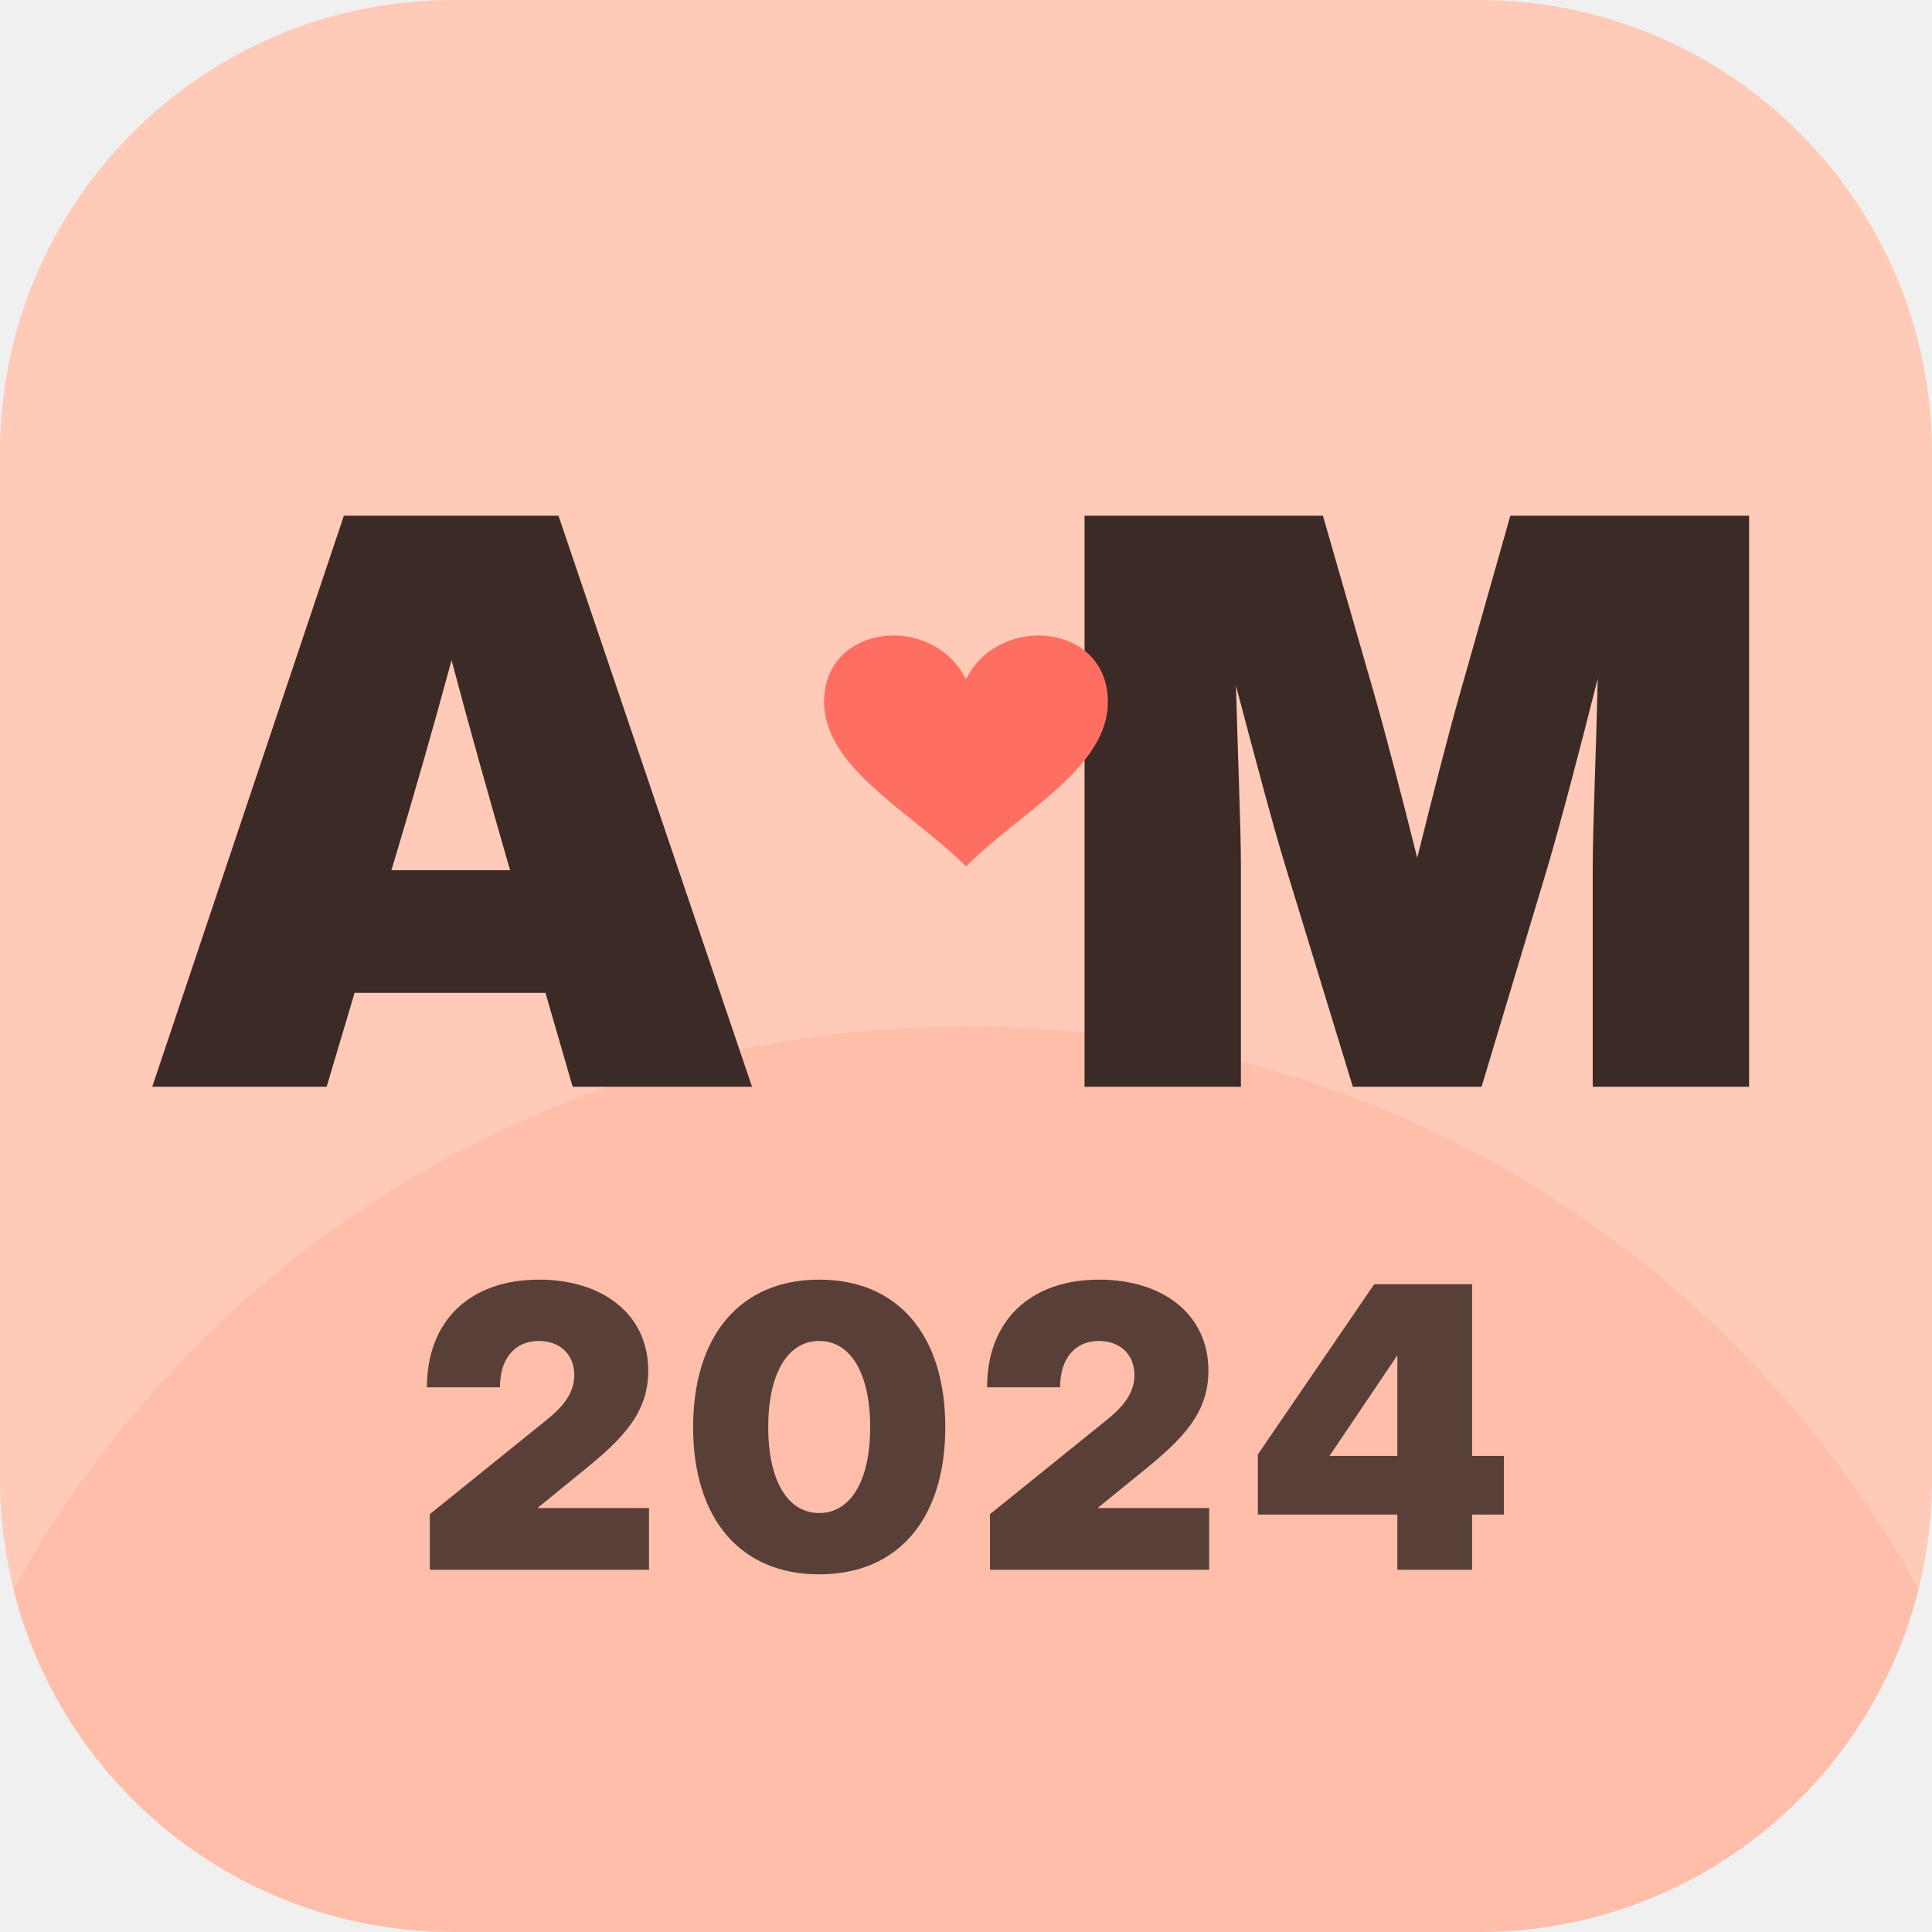
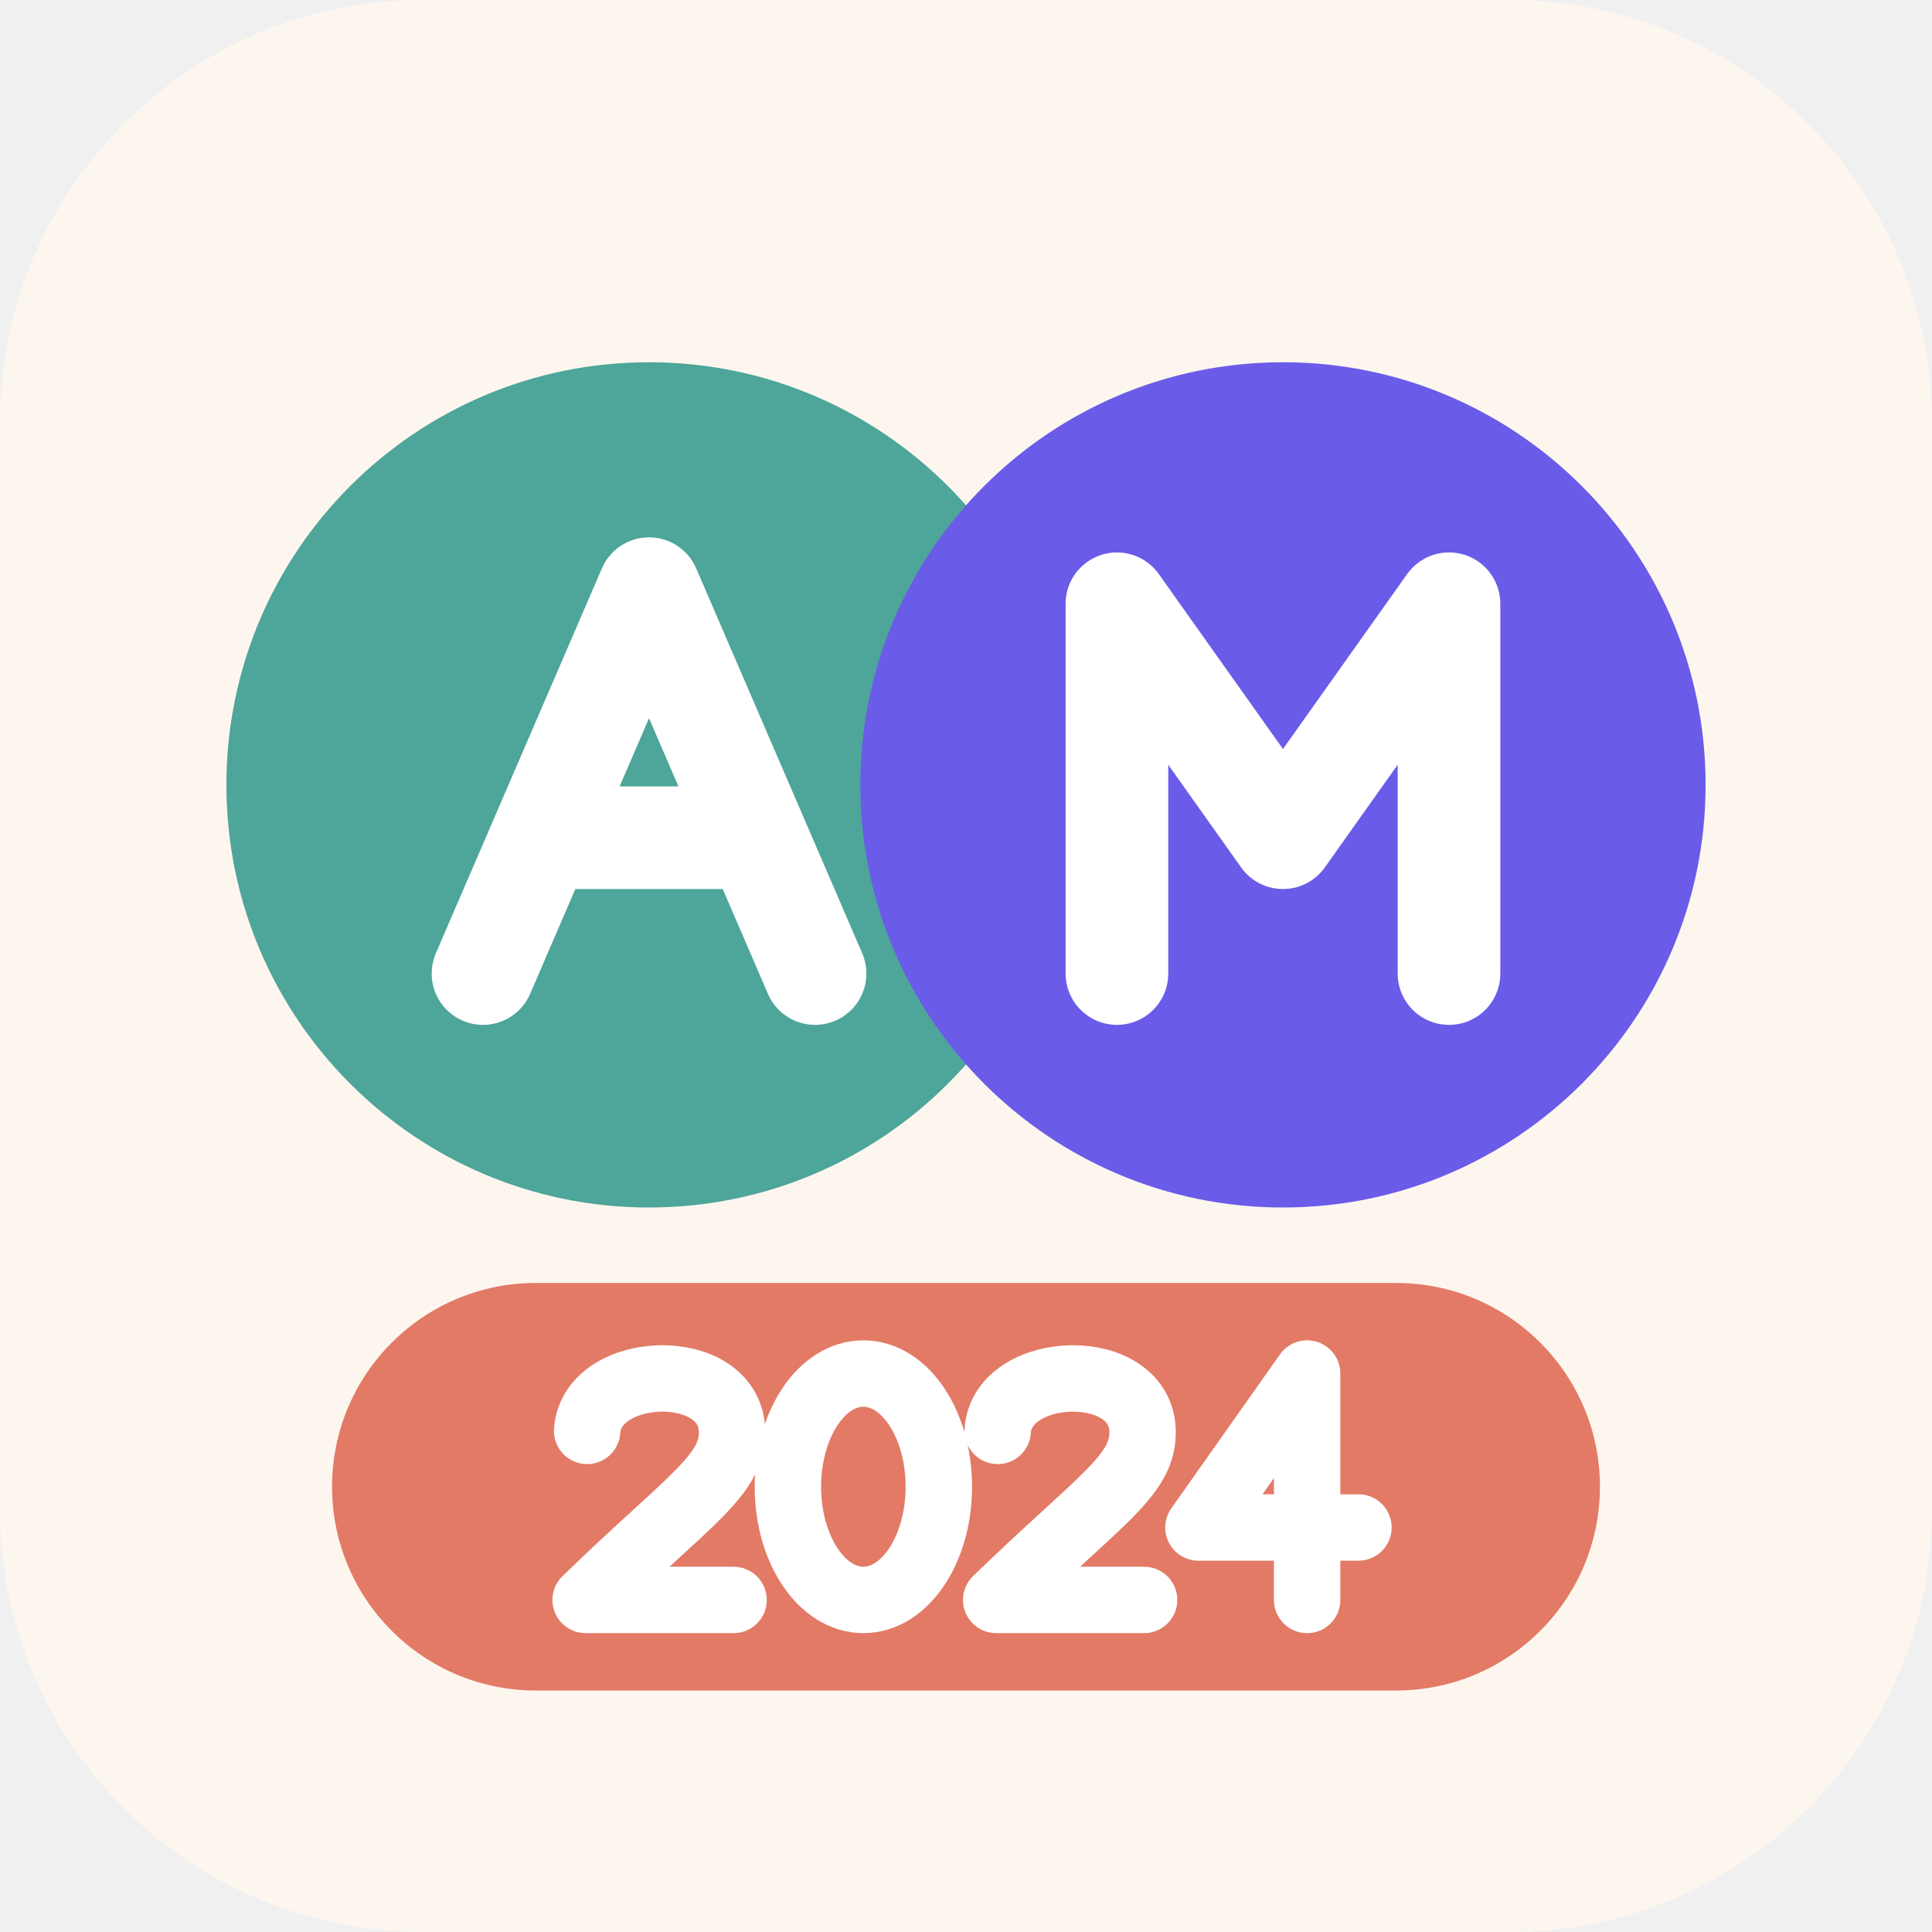
<svg xmlns="http://www.w3.org/2000/svg" viewBox="0 0 128 128">
-   <defs>
-     <clipPath id="r">
-       <rect width="128" height="128" rx="30" />
-     </clipPath>
-   </defs>
-   <g clip-path="url(#r)">
-     <rect width="128" height="128" fill="#ffcab8" />
-     <circle cx="64" cy="140" r="72" fill="#ffb59e" opacity=".55" />
+   <rect width="128" height="128" rx="28" fill="#fdf6ef" />
+   <circle cx="43" cy="52" r="28" fill="#4ea59a" />
+   <circle cx="85" cy="52" r="28" fill="#6a5ce8" />
+   <g fill="none" stroke="#fff" stroke-width="6.8" stroke-linecap="round" stroke-linejoin="round">
+     <path d="M32 64.5 L43 39 L54 64.5 M36.8 55.5 H49.2" />
+     <path d="M74 64.5 V40 L85 55.5 L96 40 V64.5" />
  </g>
-   <path d="M10.087 72.0H21.64L23.493 65.779H36.138L37.94 72.0H49.823L37.001 34.168H22.782ZM25.931 57.654 26.032 57.324C27.403 52.754 28.673 48.336 29.917 43.74C31.136 48.336 32.38 52.754 33.7 57.324L33.802 57.654Z M71.854 72.0H82.214V57.375C82.214 54.938 82.011 50.088 81.884 45.416C83.103 50.037 84.372 54.811 85.159 57.375L89.628 72.0H98.159L102.552 57.375C103.339 54.709 104.659 49.707 105.853 44.959C105.751 49.758 105.522 54.836 105.522 57.375V72.0H115.882V34.168H100.063L96.712 46.0C95.976 48.564 94.858 52.957 93.894 56.842C92.929 52.957 91.786 48.564 91.05 46.0L87.647 34.168H71.854Z" fill="#3b2a26" />
-   <path d="M64 51c-2.2-4.4-9.4-3.7-9.4 1.5 0 4.4 5.8 7.3 9.4 10.9 3.6-3.6 9.4-6.5 9.4-10.9 0-5.2-7.2-5.9-9.4-1.5z" fill="#ff6f61" transform="translate(0 -6) " />
-   <path d="M28.476 104.0H42.999V99.912H35.636V99.887L38.695 97.398C41.209 95.354 42.948 93.641 42.948 90.81C42.948 87.052 39.901 84.779 35.712 84.779C31.129 84.779 28.285 87.509 28.285 91.914H33.122C33.122 89.946 34.163 88.842 35.699 88.842C37.108 88.842 38.048 89.756 38.048 91.102C38.048 92.739 36.639 93.729 35.585 94.58L28.476 100.318Z M54.274 104.305C59.518 104.305 62.628 100.61 62.628 94.555C62.628 88.486 59.518 84.779 54.274 84.779C49.031 84.779 45.921 88.499 45.921 94.555C45.921 100.598 49.031 104.305 54.274 104.305ZM54.274 100.242C52.18 100.242 50.897 98.084 50.897 94.555C50.897 91.013 52.18 88.842 54.274 88.842C56.369 88.842 57.651 91.013 57.651 94.555C57.651 98.084 56.369 100.242 54.274 100.242Z M65.588 104.0H80.111V99.912H72.748V99.887L75.808 97.398C78.321 95.354 80.061 93.641 80.061 90.81C80.061 87.052 77.014 84.779 72.824 84.779C68.241 84.779 65.397 87.509 65.397 91.914H70.234C70.234 89.946 71.275 88.842 72.812 88.842C74.221 88.842 75.16 89.756 75.16 91.102C75.16 92.739 73.751 93.729 72.697 94.58L65.588 100.318Z M83.338 100.344H92.58V104.0H97.531V100.344H99.639V96.459H97.531V85.084H91.044L83.338 96.357ZM92.58 96.459H88.099V96.434L92.567 89.807H92.58Z" fill="#3b2a26" opacity=".85" />
+   <rect x="22" y="85" width="84" height="27" rx="13.5" fill="#e27a66" />
+   <g fill="none" stroke="#fff" stroke-width="4.4" stroke-linecap="round" stroke-linejoin="round">
+     <path d="M38.90 94.80 C39.20 90.30 48.50 90.00 48.50 94.90 C48.50 97.80 45.60 99.40 38.80 106.00 H48.60" />
+     <ellipse cx="57.20" cy="98.50" rx="5.00" ry="7.50" />
+     <path d="M66.10 94.80 C66.40 90.30 75.70 90.00 75.70 94.90 C75.70 97.80 72.80 99.40 66.00 106.00 H75.80" />
+     <path d="M86.60 106.00 V91.00 L79.40 101.20 H90.00" />
+   </g>
</svg>
